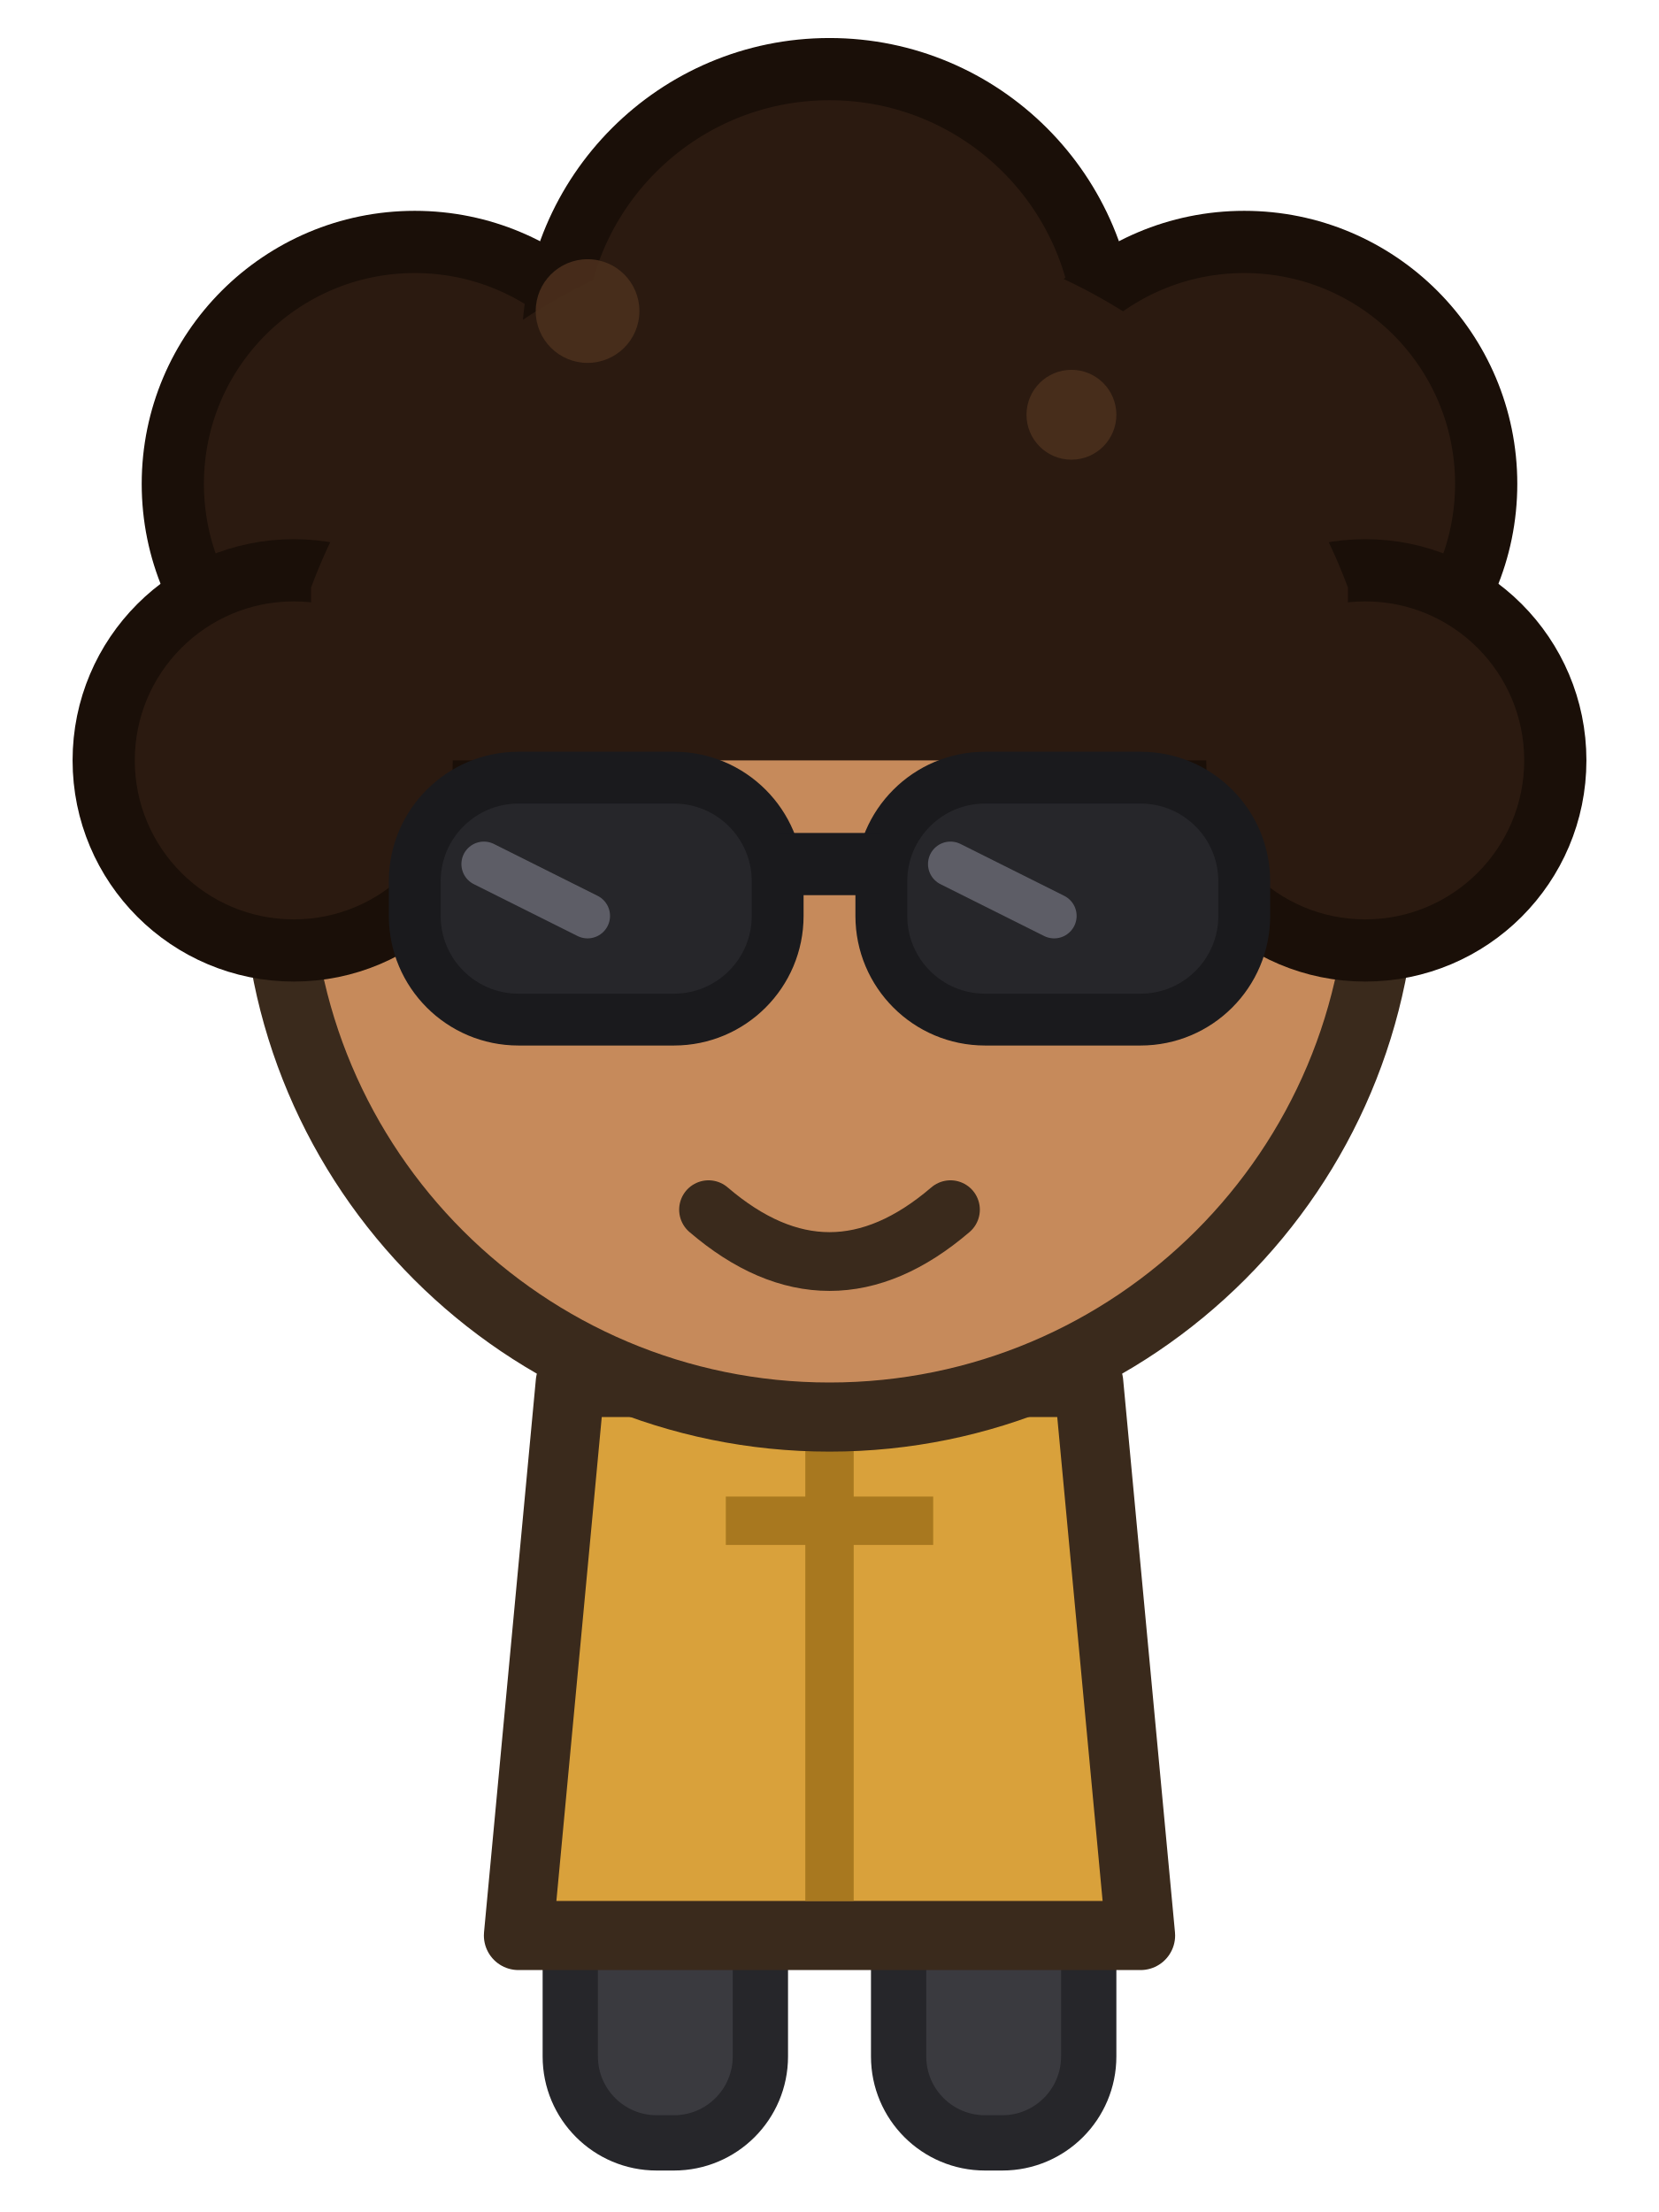
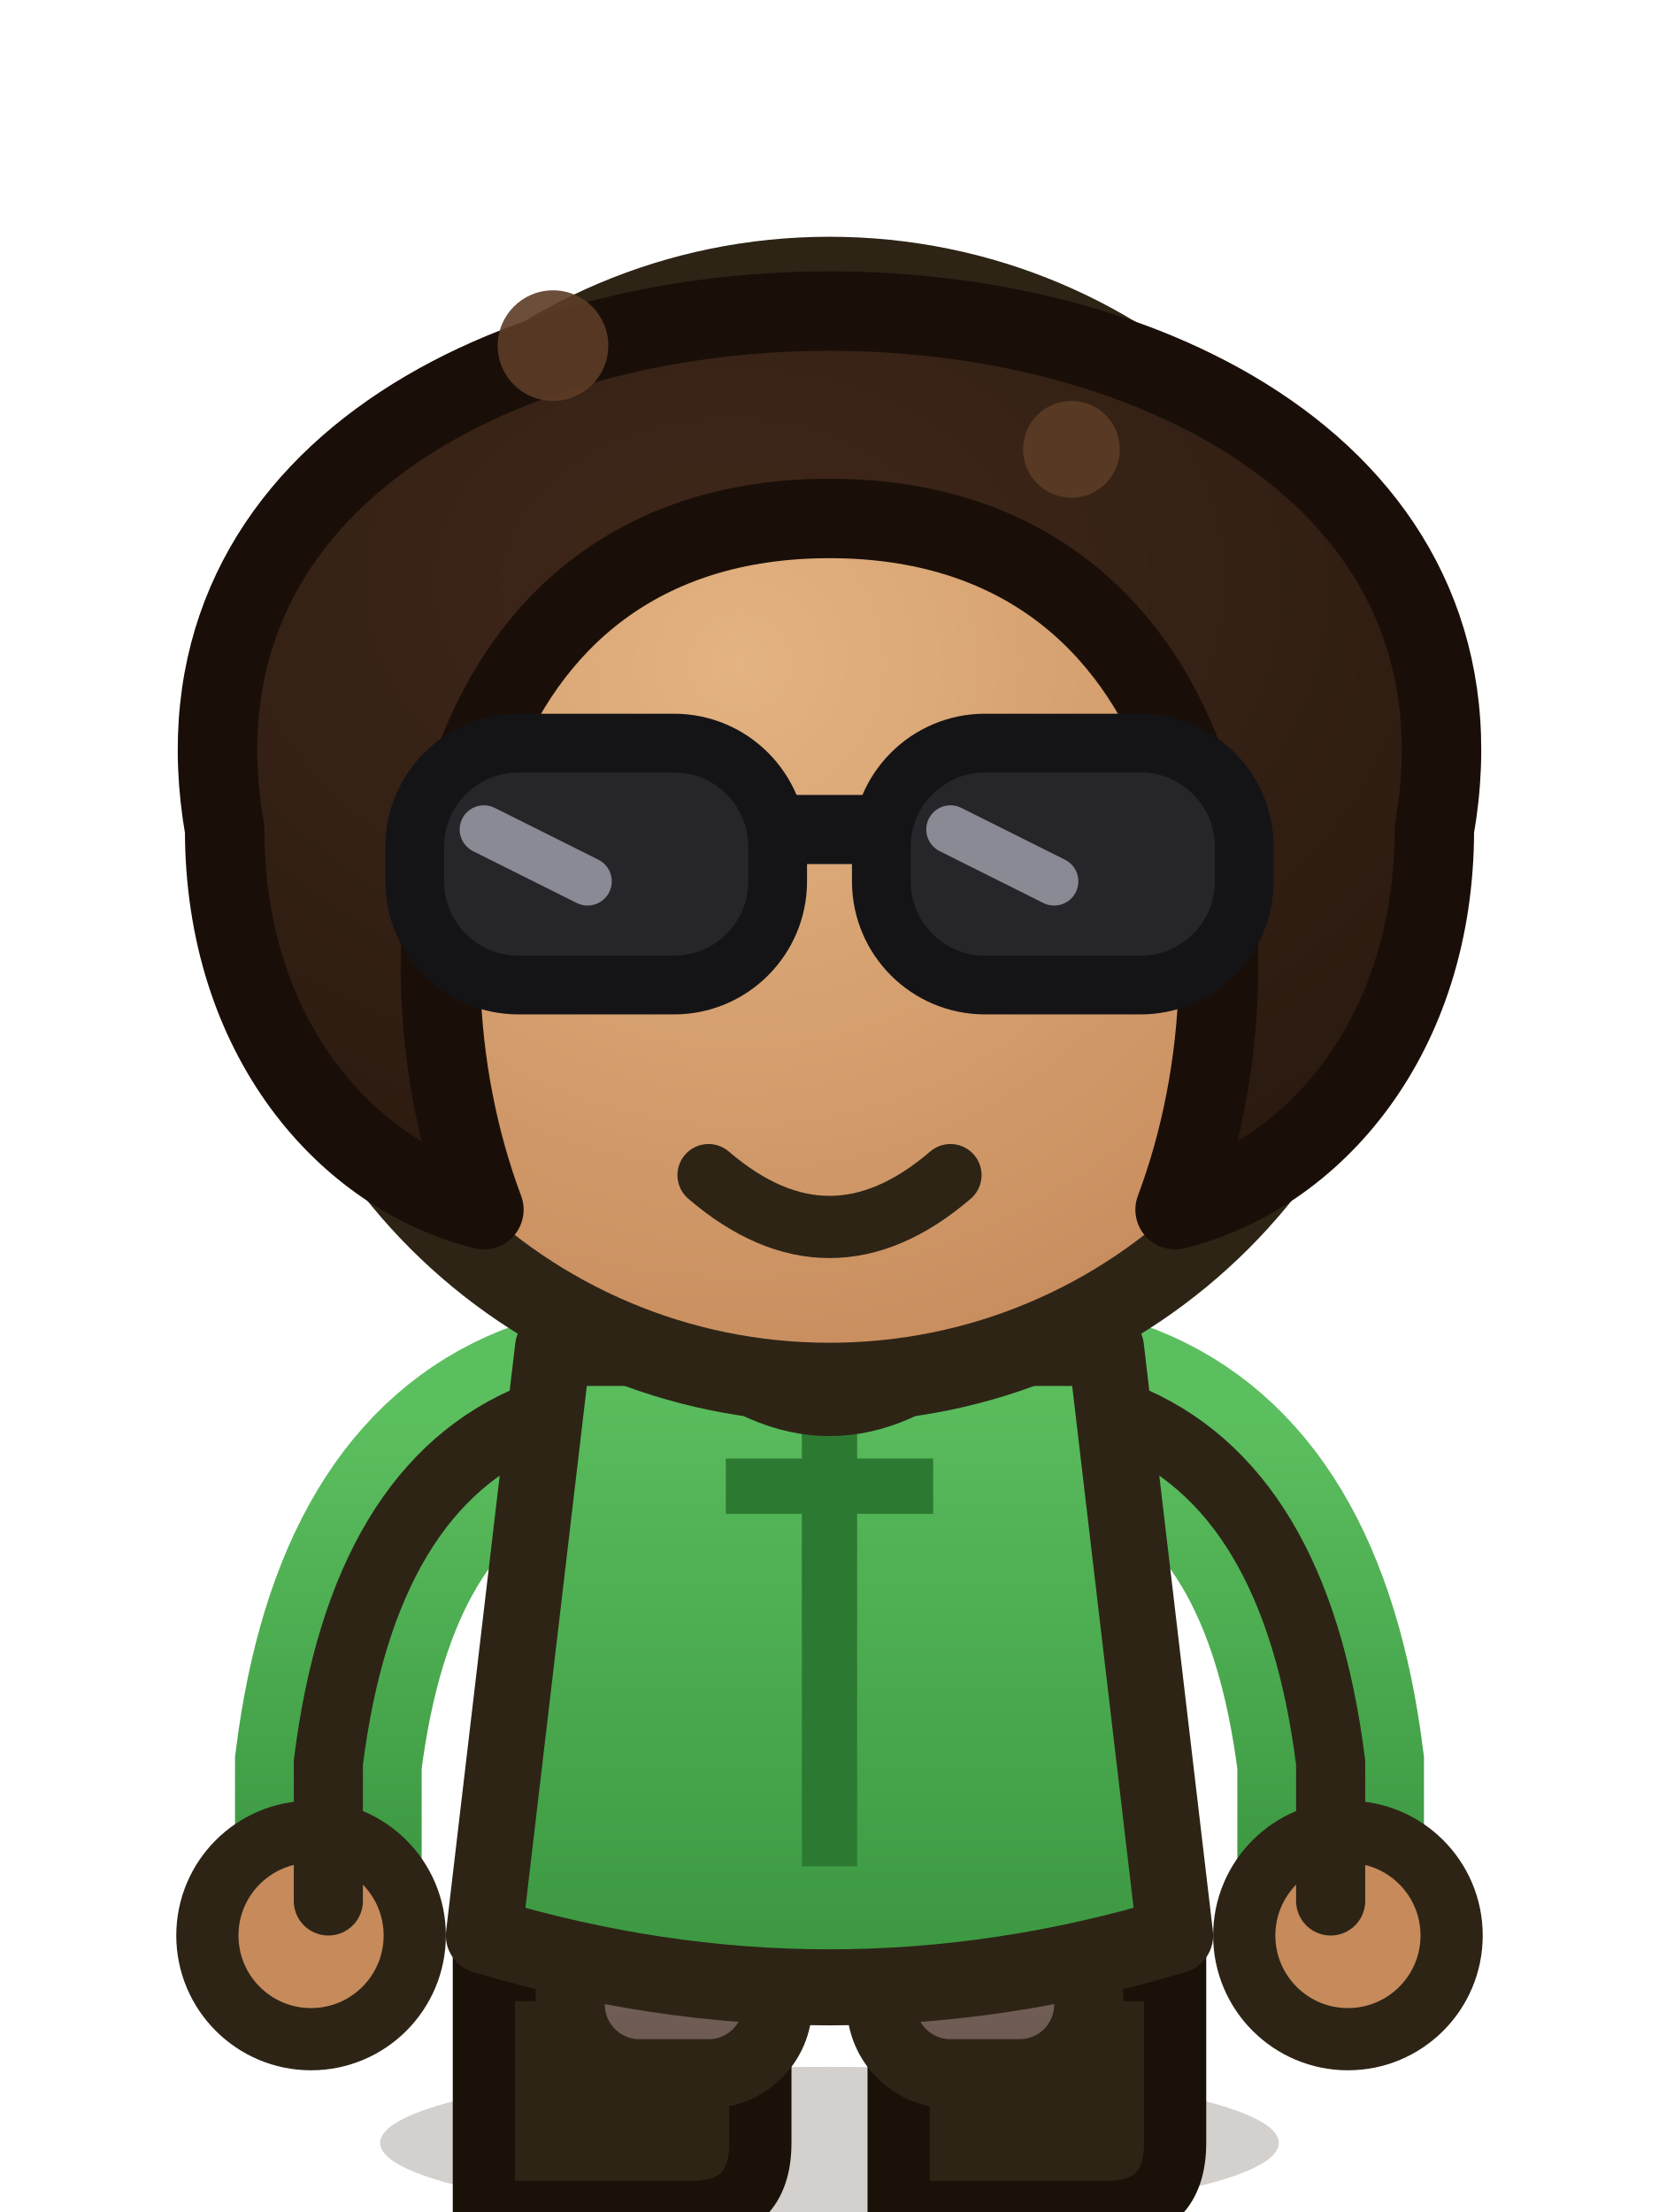
<svg xmlns="http://www.w3.org/2000/svg" width="48" height="64" viewBox="0 0 48 64">
-   <rect x="16.5" y="53" width="5.5" height="9" rx="2.5" fill="#3a3a3f" stroke="#26262a" stroke-width="1.6" />
-   <rect x="26" y="53" width="5.5" height="9" rx="2.5" fill="#3a3a3f" stroke="#26262a" stroke-width="1.6" />
-   <path d="M 16.5 40 L 31.5 40 L 33 56 L 15 56 Z" fill="#d9a13b" stroke="#3a2a1c" stroke-width="2" stroke-linejoin="round" />
-   <path d="M 24 40 L 24 55 M 21 44 h 6" fill="none" stroke="#a8781f" stroke-width="1.4" />
-   <circle cx="24" cy="25" r="16" fill="#c68a5b" stroke="#3a2a1c" stroke-width="2" />
-   <circle cx="12" cy="14" r="7" fill="#2b1a10" stroke="#1a0f08" stroke-width="1.8" />
-   <circle cx="24" cy="10" r="8" fill="#2b1a10" stroke="#1a0f08" stroke-width="1.8" />
-   <circle cx="36" cy="14" r="7" fill="#2b1a10" stroke="#1a0f08" stroke-width="1.8" />
-   <circle cx="8.5" cy="22" r="5.5" fill="#2b1a10" stroke="#1a0f08" stroke-width="1.8" />
-   <circle cx="39.5" cy="22" r="5.5" fill="#2b1a10" stroke="#1a0f08" stroke-width="1.8" />
-   <path d="M 9 17 A 16 16 0 0 1 39 17 L 39 22 L 9 22 Z" fill="#2b1a10" />
-   <circle cx="17" cy="9" r="1.5" fill="#4a2f1c" opacity="0.9" />
-   <circle cx="31" cy="12" r="1.3" fill="#4a2f1c" opacity="0.9" />
-   <rect x="12" y="22.5" width="10.5" height="7" rx="3" fill="#26262a" stroke="#1a1a1d" stroke-width="1.5" />
-   <rect x="25.5" y="22.5" width="10.5" height="7" rx="3" fill="#26262a" stroke="#1a1a1d" stroke-width="1.5" />
-   <path d="M 22.5 25 h 3" stroke="#1a1a1d" stroke-width="1.8" />
-   <path d="M 14 25 l 3 1.5 M 27.5 25 l 3 1.5" stroke="#5d5d66" stroke-width="1.3" stroke-linecap="round" />
-   <path d="M 20.5 35 Q 24 38 27.5 35" fill="none" stroke="#3a2a1c" stroke-width="1.7" stroke-linecap="round" />
+   <defs>
+     <radialGradient id="gb_skin" cx="42%" cy="35%" r="70%">
+       <stop offset="0%" stop-color="#e3b381" />
+       <stop offset="100%" stop-color="#c68a5b" />
+     </radialGradient>
+     <linearGradient id="gb_shirt" x1="0" y1="0" x2="0" y2="1">
+       <stop offset="0%" stop-color="#5cbf5f" />
+       <stop offset="100%" stop-color="#3a9640" />
+     </linearGradient>
+     <linearGradient id="gb_pants" x1="0" y1="0" x2="0" y2="1">
+       <stop offset="0%" stop-color="#8a746a" />
+       <stop offset="100%" stop-color="#6b5850" />
+     </linearGradient>
+     <radialGradient id="gb_hair" cx="42%" cy="30%" r="75%">
+       <stop offset="0%" stop-color="#40281a" />
+       <stop offset="100%" stop-color="#2b1a10" />
+     </radialGradient>
+   </defs>
+   <ellipse cx="24" cy="62" rx="13" ry="2.2" fill="#241608" opacity="0.2" />
+   <path d="M 15.5 41 q -5 2 -6 10 l 0 4" fill="none" stroke="url(#gb_shirt)" stroke-width="5.4" stroke-linecap="round" />
+   <path d="M 32.5 41 q 5 2 6 10 l 0 4" fill="none" stroke="url(#gb_shirt)" stroke-width="5.4" stroke-linecap="round" />
+   <circle cx="9" cy="56" r="3" fill="#c68a5b" stroke="#2d2416" stroke-width="1.8" />
+   <circle cx="39" cy="56" r="3" fill="#c68a5b" stroke="#2d2416" stroke-width="1.8" />
+   <path d="M 15.5 41 q -5 2 -6 10 l 0 4" fill="none" stroke="#2d2416" stroke-width="2" stroke-linecap="round" />
+   <path d="M 32.5 41 q 5 2 6 10 l 0 4" fill="none" stroke="#2d2416" stroke-width="2" stroke-linecap="round" />
+   <path d="M 14 57 h 8 v 5 q 0 2 -2 2 h -6 z" fill="#2d2416" stroke="#1a1208" stroke-width="1.8" />
+   <path d="M 26 57 h 8 v 5 q 0 2 -2 2 h -6 z" fill="#2d2416" stroke="#1a1208" stroke-width="1.8" />
+   <rect x="16.5" y="49" width="6" height="11" rx="2" fill="url(#gb_pants)" stroke="#2d2416" stroke-width="2" />
+   <rect x="25.5" y="49" width="6" height="11" rx="2" fill="url(#gb_pants)" stroke="#2d2416" stroke-width="2" />
+   <path d="M 16 39 L 32 39 L 34 56 Q 24 59 14 56 Z" fill="url(#gb_shirt)" stroke="#2d2416" stroke-width="2.2" stroke-linejoin="round" />
+   <path d="M 24 39 L 24 54 M 21 43 h 6" fill="none" stroke="#2c7a32" stroke-width="1.6" />
+   <path d="M 20 39 Q 24 42.5 28 39" fill="none" stroke="#2d2416" stroke-width="1.6" />
+   <circle cx="24" cy="24" r="16" fill="url(#gb_skin)" stroke="#2d2416" stroke-width="2.3" />
+   <path d="M 6.5 24 C 3 4 45 4 41.5 24 C 41.5 30 38 34 34 35 C 37 27 35 15 24 15 C 13 15 11 27 14 35 C 10 34 6.5 30 6.5 24 Z" fill="url(#gb_hair)" stroke="#1a0f08" stroke-width="2.3" stroke-linejoin="round" />
+   <circle cx="16" cy="10" r="1.6" fill="#5c3c26" opacity="0.9" />
+   <circle cx="31" cy="13" r="1.4" fill="#5c3c26" opacity="0.9" />
+   <rect x="12" y="21.5" width="10.5" height="7" rx="3" fill="#26262a" stroke="#141416" stroke-width="1.7" />
+   <rect x="25.5" y="21.5" width="10.5" height="7" rx="3" fill="#26262a" stroke="#141416" stroke-width="1.7" />
+   <path d="M 22.5 24 h 3" stroke="#141416" stroke-width="2" />
+   <path d="M 14 24 l 3 1.5 M 27.5 24 l 3 1.5" stroke="#8a8a94" stroke-width="1.4" stroke-linecap="round" />
+   <path d="M 20.5 34 Q 24 37 27.5 34" fill="none" stroke="#2d2416" stroke-width="1.8" stroke-linecap="round" />
</svg>
